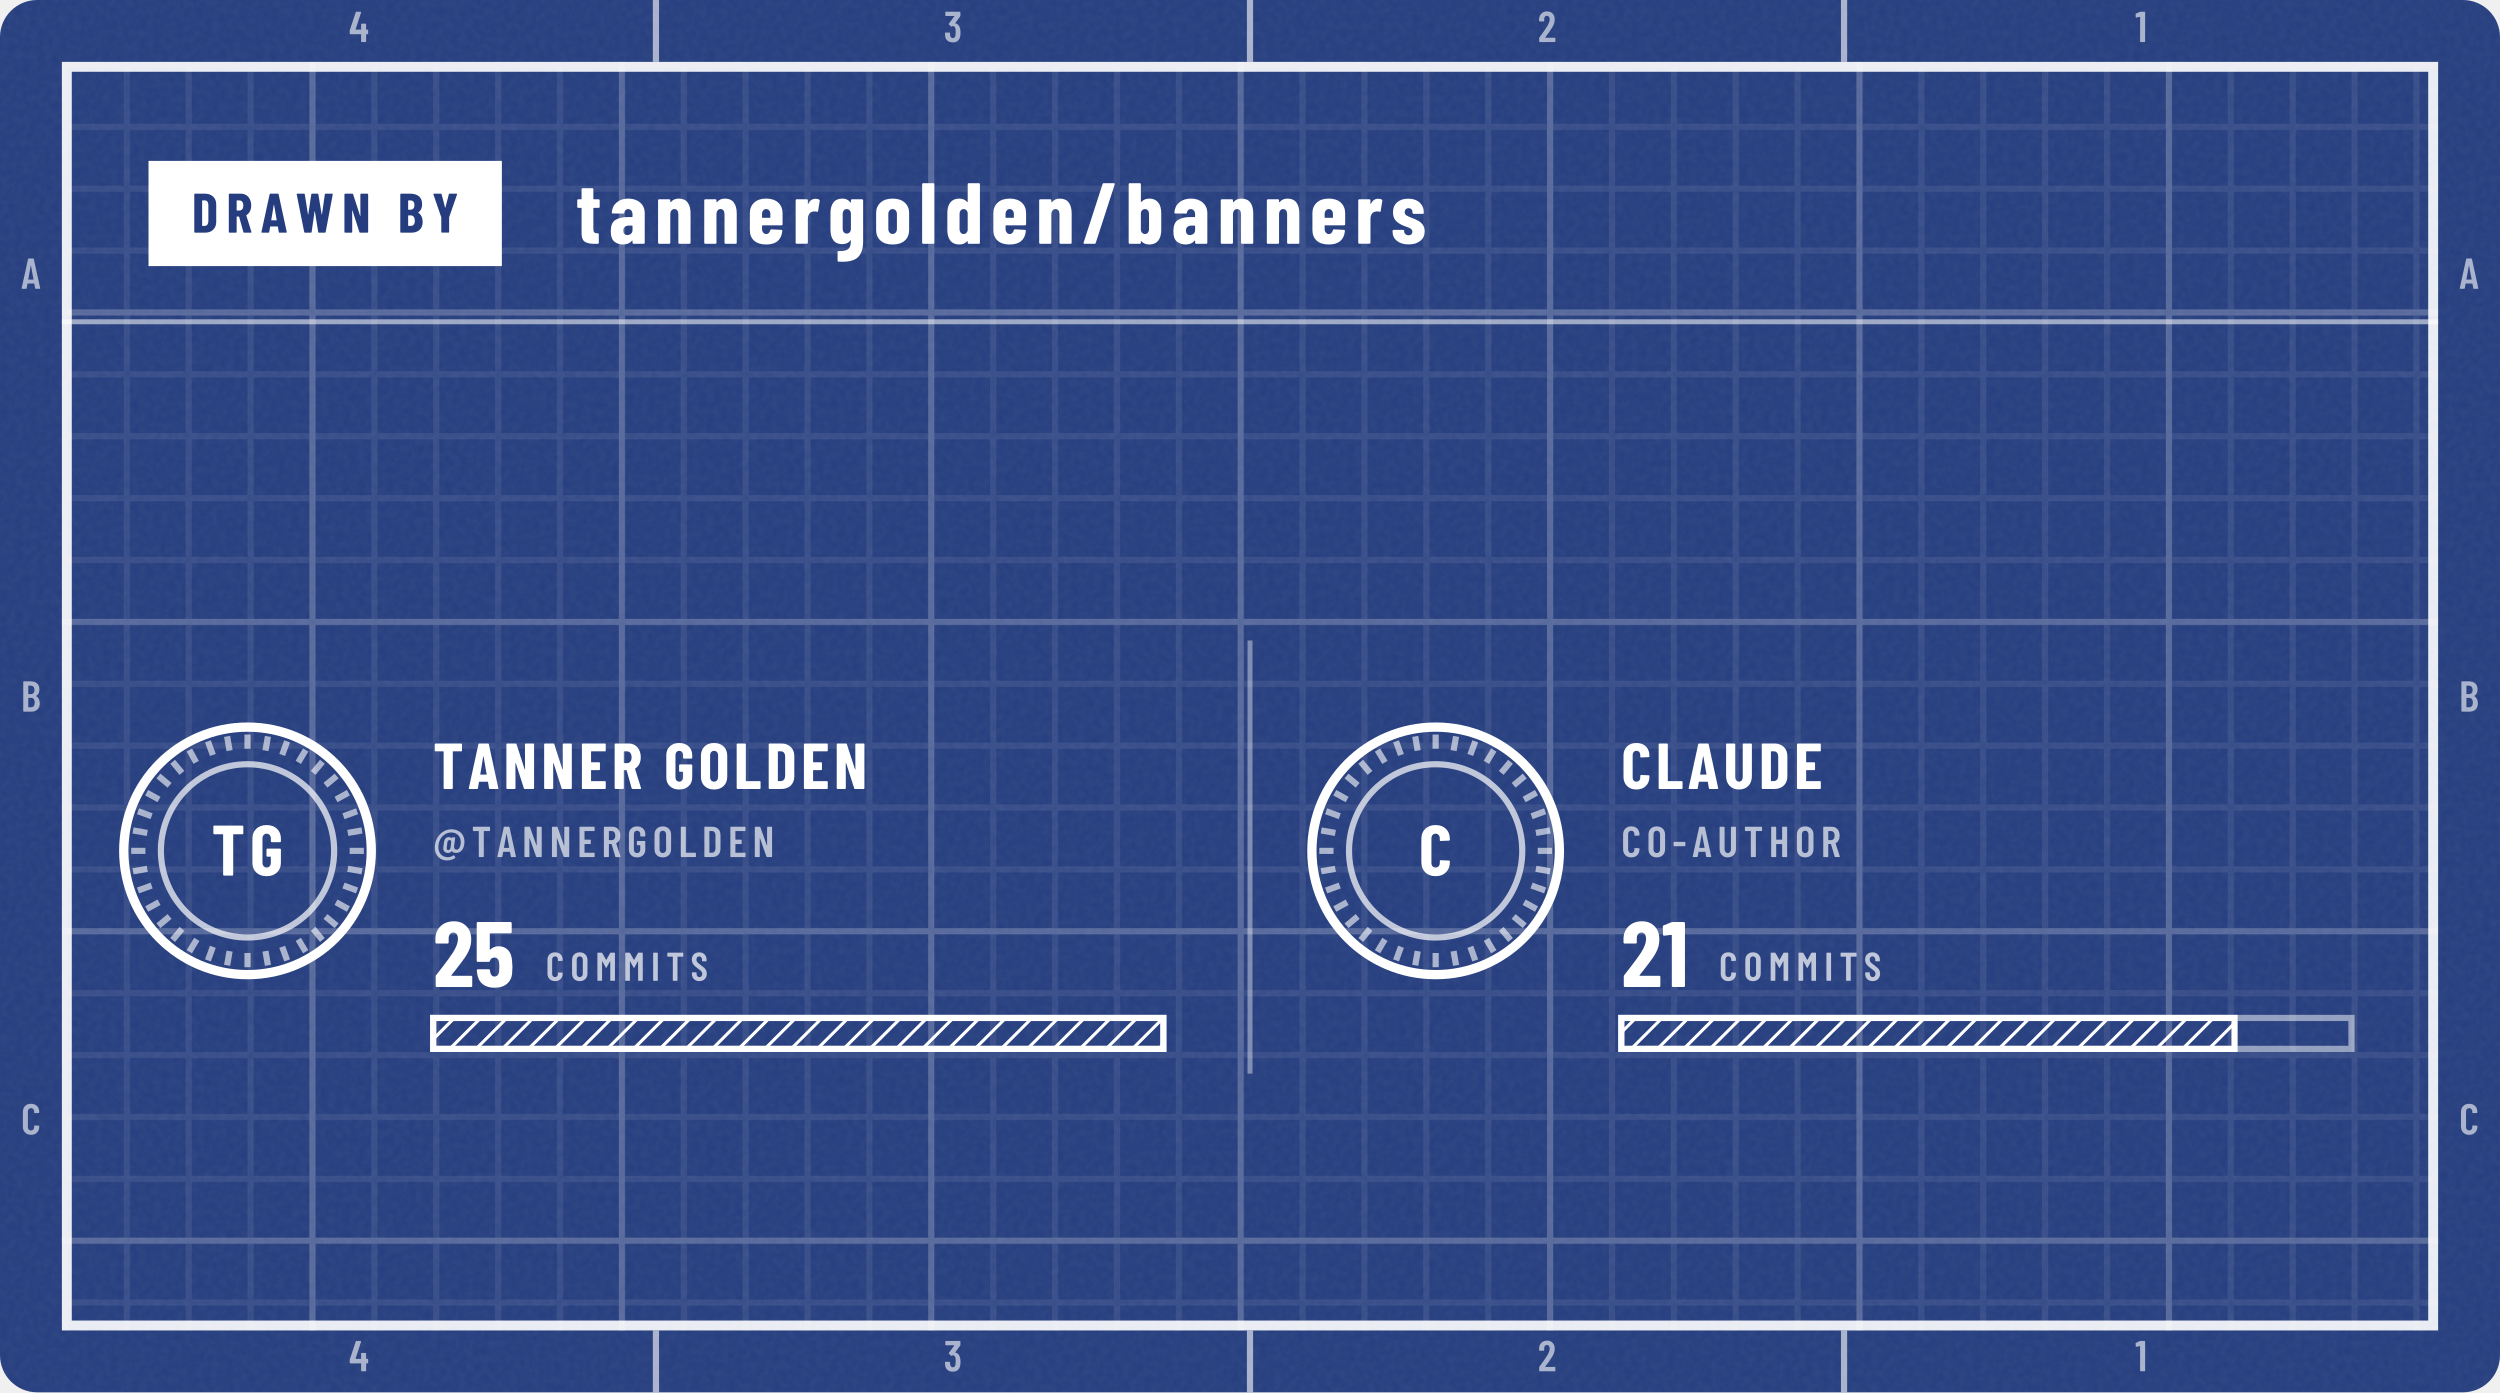
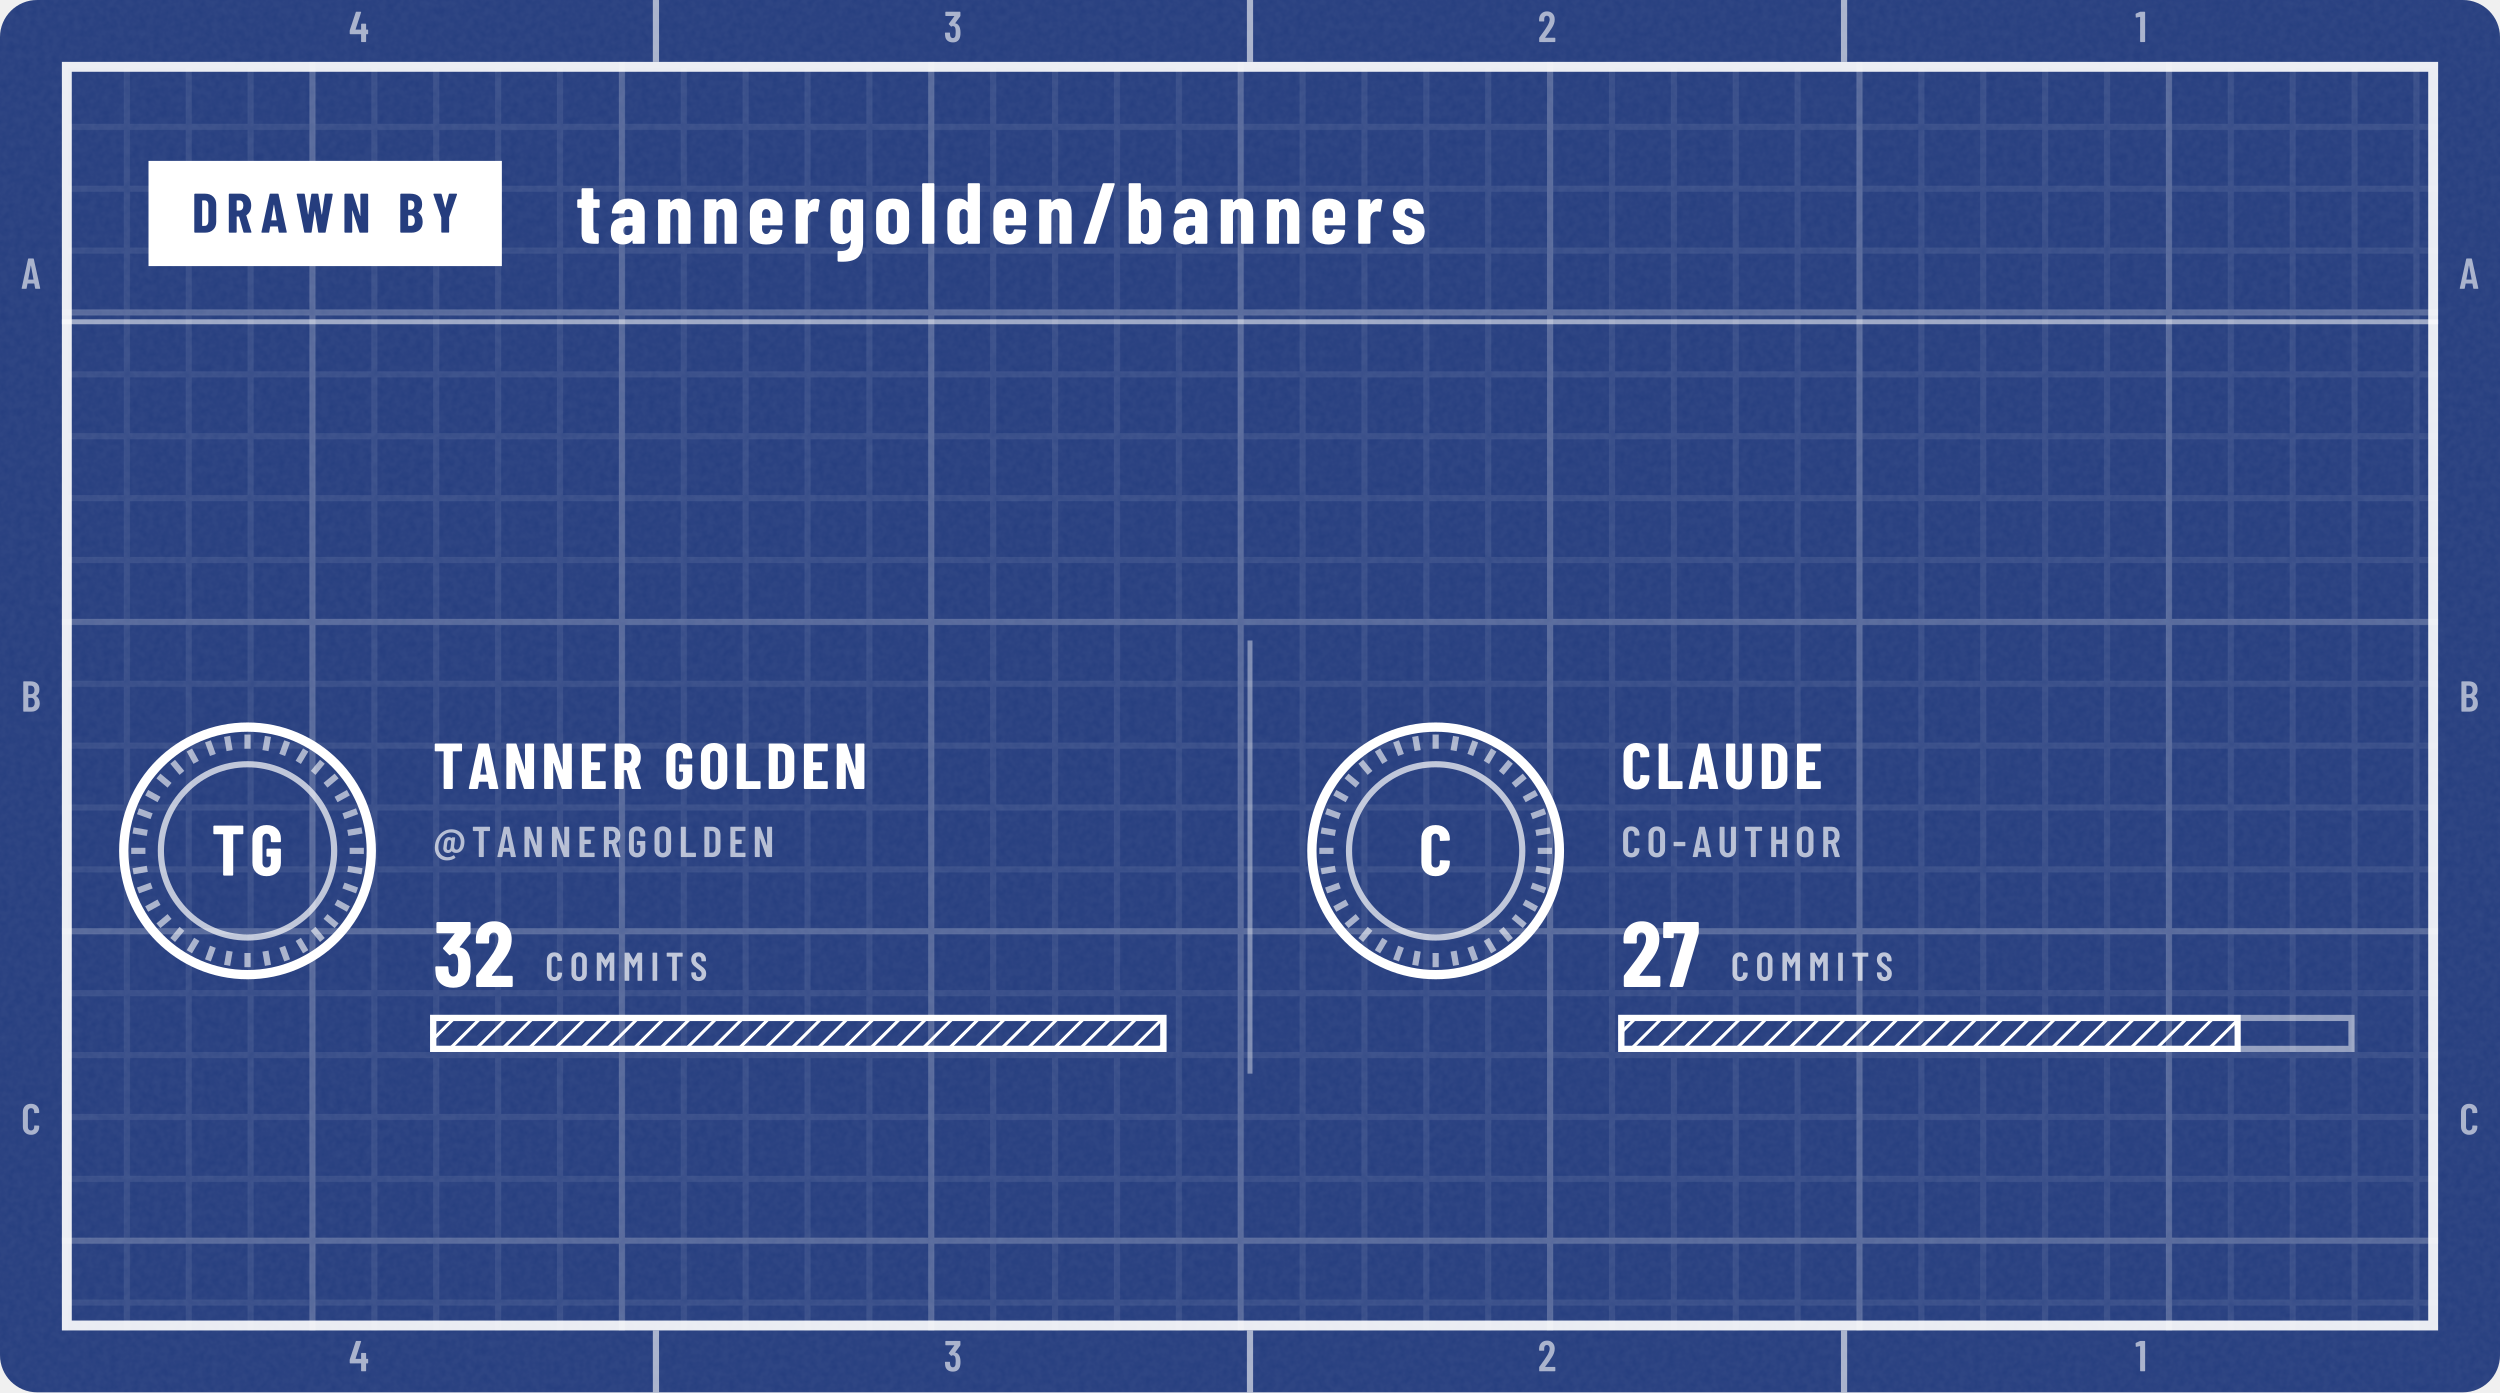
<svg xmlns="http://www.w3.org/2000/svg" width="404" height="225" viewBox="0 0 404 225" role="img" aria-labelledby="t d">
  <defs>
    <clipPath id="kc1">
      <rect x="0" y="0" width="404" height="225" rx="6" />
    </clipPath>
    <filter id="kn2" x="0" y="0" width="100%" height="100%">
      <feTurbulence type="fractalNoise" baseFrequency=".85" numOctaves="2" stitchTiles="stitch" />
      <feColorMatrix values="0 0 0 0 1 0 0 0 0 1 0 0 0 0 1 0 0 0 0.06 0" />
    </filter>
    <pattern id="kp3" width="10" height="10" patternUnits="userSpaceOnUse">
      <path d="M10 .5H.5V10" fill="none" stroke="#FFFFFF" stroke-opacity="0.075" />
    </pattern>
    <pattern id="kp4" width="50" height="50" patternUnits="userSpaceOnUse">
      <path d="M50 .5H.5V50" fill="none" stroke="#FFFFFF" stroke-opacity="0.16" />
    </pattern>
    <clipPath id="kc5">
      <rect x="10" y="10" width="384" height="205" />
    </clipPath>
    <pattern id="kh6" width="3" height="3" patternUnits="userSpaceOnUse" patternTransform="rotate(45)">
      <path d="M0 0V3" stroke="#FFFFFF" stroke-width="1" stroke-opacity="1" />
    </pattern>
    <path id="m45" d="M27 263V339Q27 344 30 348Q34 351 39 351H286Q291 351 294 348Q298 344 298 339V263Q298 258 294 254Q291 251 286 251H39Q34 251 30 254Q27 258 27 263Z" />
    <path id="m49" d="M122 700H218Q223 700 226 696Q230 693 230 688V12Q230 7 226 4Q223 0 218 0H126Q121 0 118 4Q114 7 114 12V576Q114 578 112 580Q111 582 109 581L27 565H24Q13 565 13 576L10 643Q10 653 18 657L107 697Q114 700 122 700Z" />
    <path id="m50" d="M173 100H392Q397 100 400 96Q404 93 404 88V12Q404 7 400 4Q397 0 392 0H43Q38 0 34 4Q31 7 31 12V92Q31 101 36 107L75 160Q114 212 152 266Q189 320 215 363Q273 459 273 522Q273 562 256 585Q238 608 209 608Q180 608 163 586Q146 563 147 526V487Q147 482 144 478Q140 475 135 475H41Q36 475 32 478Q29 482 29 487V530Q33 610 84 659Q134 708 214 708Q293 708 342 656Q390 605 390 521Q390 471 373 422Q356 373 319 317Q294 277 260 229Q225 181 214 166Q184 126 170 106Q168 104 169 102Q170 100 173 100Z" />
    <path id="m51" d="M387 218Q387 169 380 134Q368 66 326 29Q283 -8 210 -8Q134 -8 86 32Q38 73 32 143Q30 165 28 207Q28 219 40 219H132Q144 219 144 207Q146 173 148 156Q153 125 169 108Q185 92 210 92Q234 92 250 108Q266 123 271 152Q276 182 276 230Q276 281 269 315Q263 341 248 355Q233 369 210 369Q195 369 183 360Q177 356 174 356Q172 356 166 360L119 408Q115 412 115 417Q115 421 118 425L243 595Q245 597 244 599Q242 601 239 601H49Q44 601 40 604Q37 608 37 613V688Q37 693 40 696Q44 700 49 700H373Q378 700 382 696Q385 693 385 688V609Q385 602 380 594L266 438Q262 432 268 431Q309 426 338 392Q368 358 378 307Q387 267 387 218Z" />
    <path id="m52" d="M443 275V194Q443 189 440 186Q436 182 431 182H401Q396 182 396 177V12Q396 7 392 4Q389 0 384 0H292Q287 0 284 4Q280 7 280 12V177Q280 182 275 182H29Q24 182 20 186Q17 189 17 194V259Q17 268 19 274L158 690Q161 700 171 700H271Q277 700 280 696Q283 693 281 686L153 293Q152 287 157 287H275Q280 287 280 292V412Q280 417 284 420Q287 424 292 424H384Q389 424 392 420Q396 417 396 412V292Q396 287 401 287H431Q436 287 440 284Q443 280 443 275Z" />
    <path id="m64" d="M722 352Q722 327 719 301Q706 204 655 150Q604 95 529 95Q465 95 431 135Q427 138 424 134Q409 113 387 104Q365 94 343 94Q292 94 262 124Q233 154 233 201Q233 218 238 250L242 283Q244 307 250 347Q268 461 367 461Q380 461 394 456Q409 451 421 440Q428 435 428 442V444Q429 455 441 455H497Q509 455 508 442L484 258Q483 252 483 240Q483 206 499 188Q515 170 541 170Q577 170 602 206Q626 243 634 303Q637 326 637 346Q637 413 609 463Q581 513 530 540Q480 567 414 567Q342 567 279 530Q216 492 174 426Q132 359 122 275Q119 251 119 229Q119 156 149 104Q179 51 228 24Q277 -3 333 -3Q408 -3 468 39Q473 42 476 42Q482 42 485 36L511 -6Q513 -9 513 -14Q513 -19 508 -23Q472 -48 424 -63Q375 -78 319 -78Q239 -78 175 -42Q111 -5 74 62Q38 130 38 221Q38 253 42 280Q55 384 109 466Q163 549 246 595Q328 641 422 641Q510 641 578 605Q646 569 684 504Q722 438 722 352ZM400 212 403 233 404 243 414 326 416 343Q419 365 408 379Q398 393 379 393Q360 393 346 379Q332 365 329 343L326 322Q320 283 320 276L312 212Q311 188 321 174Q331 161 350 161Q369 161 382 175Q396 189 400 212Z" />
    <path id="m65" d="M325 11 306 116Q306 121 300 121H154Q148 121 148 116L129 11Q128 0 116 0H25Q11 0 14 13L162 689Q164 700 175 700H281Q292 700 294 689L442 13V9Q442 0 431 0H338Q326 0 325 11ZM171 212H282Q288 212 287 217L229 533Q228 536 226 536Q224 536 223 533L166 217Q165 212 171 212Z" />
    <path id="m66" d="M242 0H66Q61 0 58 4Q54 7 54 12V688Q54 693 58 696Q61 700 66 700H224Q319 700 373 652Q427 604 427 512Q427 409 354 365Q349 362 352 359Q391 334 413 292Q435 250 435 192Q435 100 382 50Q328 0 242 0ZM170 595V409Q170 404 175 404H226Q267 404 290 429Q313 454 313 500Q313 548 290 574Q267 600 226 600H175Q170 600 170 595ZM319 208Q319 260 296 290Q273 319 233 319H175Q170 319 170 314V106Q170 101 175 101H233Q273 101 296 129Q319 157 319 208Z" />
    <path id="m67" d="M42 180V521Q42 607 94 658Q145 708 230 708Q316 708 368 658Q420 607 420 521V509Q420 504 416 500Q413 496 408 496L315 492Q303 492 303 504V529Q303 564 283 586Q263 608 230 608Q198 608 178 586Q158 564 158 529V171Q158 136 178 114Q198 92 230 92Q263 92 283 114Q303 136 303 171V196Q303 201 306 204Q310 208 315 208L408 204Q413 204 416 200Q420 197 420 192V180Q420 95 368 44Q316 -8 230 -8Q145 -8 94 44Q42 95 42 180Z" />
    <path id="m68" d="M54 12V688Q54 693 58 696Q61 700 66 700H237Q323 700 374 648Q426 596 426 509V191Q426 104 374 52Q323 0 237 0H66Q61 0 58 4Q54 7 54 12ZM175 100 235 101Q268 101 288 128Q309 154 310 198V502Q310 547 290 574Q269 600 234 600H175Q170 600 170 595V105Q170 100 175 100Z" />
    <path id="m69" d="M391 600H175Q170 600 170 595V406Q170 401 175 401H303Q308 401 312 398Q315 394 315 389V312Q315 307 312 304Q308 300 303 300H175Q170 300 170 295V105Q170 100 175 100H391Q396 100 400 96Q403 93 403 88V12Q403 7 400 4Q396 0 391 0H66Q61 0 58 4Q54 7 54 12V688Q54 693 58 696Q61 700 66 700H391Q396 700 400 696Q403 693 403 688V612Q403 607 400 604Q396 600 391 600Z" />
    <path id="m71" d="M42 173V527Q42 609 94 658Q145 708 230 708Q315 708 368 658Q420 609 420 526V487Q420 482 416 478Q413 475 408 475H316Q311 475 308 478Q304 482 304 487V528Q304 564 284 586Q263 608 230 608Q197 608 177 586Q157 564 157 528V172Q157 136 177 114Q197 92 230 92Q263 92 284 114Q304 136 304 172V268Q304 273 299 273H238Q233 273 230 276Q226 280 226 285V358Q226 363 230 366Q233 370 238 370H408Q413 370 416 366Q420 363 420 358V173Q420 91 368 42Q315 -8 230 -8Q145 -8 94 42Q42 91 42 173Z" />
    <path id="m72" d="M319 700H411Q416 700 420 696Q423 693 423 688V12Q423 7 420 4Q416 0 411 0H319Q314 0 310 4Q307 7 307 12V295Q307 300 302 300H175Q170 300 170 295V12Q170 7 166 4Q163 0 158 0H66Q61 0 58 4Q54 7 54 12V688Q54 693 58 696Q61 700 66 700H158Q163 700 166 696Q170 693 170 688V406Q170 401 175 401H302Q307 401 307 406V688Q307 693 310 696Q314 700 319 700Z" />
    <path id="m73" d="M54 12V688Q54 693 58 696Q61 700 66 700H158Q163 700 166 696Q170 693 170 688V12Q170 7 166 4Q163 0 158 0H66Q61 0 58 4Q54 7 54 12Z" />
    <path id="m76" d="M54 12V688Q54 693 58 696Q61 700 66 700H158Q163 700 166 696Q170 693 170 688V105Q170 100 175 100H391Q396 100 400 96Q403 93 403 88V12Q403 7 400 4Q396 0 391 0H66Q61 0 58 4Q54 7 54 12Z" />
    <path id="m77" d="M383 700H475Q480 700 484 696Q487 693 487 688V12Q487 7 484 4Q480 0 475 0H383Q378 0 374 4Q371 7 371 12V484Q371 488 369 488Q367 488 365 485L278 327Q273 319 269 319Q265 319 260 327L173 485Q171 488 169 488Q167 488 167 484V12Q167 7 164 4Q160 0 155 0H63Q58 0 54 4Q51 7 51 12V688Q51 693 54 696Q58 700 63 700H155Q165 700 170 692L267 521Q270 517 273 521L368 692Q373 700 383 700Z" />
    <path id="m78" d="M350 700H441Q446 700 450 696Q453 693 453 688V12Q453 7 450 4Q446 0 441 0H336Q326 0 323 10L174 434Q173 437 170 436Q168 436 168 433L169 12Q169 7 166 4Q162 0 157 0H66Q61 0 58 4Q54 7 54 12V688Q54 693 58 696Q61 700 66 700H169Q179 700 182 690L332 269Q333 266 336 266Q338 267 338 270V688Q338 693 342 696Q345 700 350 700Z" />
    <path id="m79" d="M42 182V518Q42 604 94 656Q147 708 233 708Q319 708 372 656Q425 604 425 518V182Q425 96 372 44Q319 -8 233 -8Q147 -8 94 44Q42 96 42 182ZM309 177V523Q309 561 288 584Q267 608 233 608Q199 608 178 584Q158 561 158 523V177Q158 139 178 116Q199 92 233 92Q267 92 288 116Q309 139 309 177Z" />
    <path id="m82" d="M318 10 233 297Q231 301 228 301H175Q170 301 170 296V12Q170 7 166 4Q163 0 158 0H66Q61 0 58 4Q54 7 54 12V688Q54 693 58 696Q61 700 66 700H254Q307 700 348 674Q388 649 410 602Q433 556 433 496Q433 434 409 389Q385 344 342 321Q338 320 339 315L437 14Q438 12 438 9Q438 0 427 0H331Q321 0 318 10ZM170 595V396Q170 391 175 391H236Q272 391 294 419Q317 447 317 495Q317 543 294 572Q272 600 236 600H175Q170 600 170 595Z" />
    <path id="m83" d="M34 173V199Q34 204 38 208Q41 211 46 211H137Q142 211 146 208Q149 204 149 199V179Q149 140 168 116Q188 92 219 92Q250 92 270 114Q290 137 290 174Q290 200 279 219Q268 238 248 255Q228 272 184 304Q134 340 104 368Q73 396 52 436Q32 475 32 527Q32 610 82 659Q132 708 214 708Q297 708 348 656Q399 605 399 520V496Q399 491 396 488Q392 484 387 484H297Q292 484 288 488Q285 491 285 496V522Q285 561 266 584Q246 608 214 608Q184 608 165 586Q146 565 146 527Q146 491 166 466Q187 441 247 397Q308 352 339 324Q370 295 387 261Q404 227 404 180Q404 95 353 44Q302 -8 219 -8Q136 -8 85 42Q34 92 34 173Z" />
    <path id="m84" d="M425 688V612Q425 607 422 604Q418 600 413 600H286Q281 600 281 595V12Q281 7 278 4Q274 0 269 0H177Q172 0 168 4Q165 7 165 12V595Q165 600 160 600H40Q35 600 32 604Q28 607 28 612V688Q28 693 32 696Q35 700 40 700H413Q418 700 422 696Q425 693 425 688Z" />
    <path id="m85" d="M50 194V688Q50 693 54 696Q57 700 62 700H154Q159 700 162 696Q166 693 166 688V182Q166 142 186 117Q206 92 239 92Q272 92 292 117Q312 142 312 182V688Q312 693 316 696Q319 700 324 700H416Q421 700 424 696Q428 693 428 688V194Q428 103 376 48Q324 -8 239 -8Q153 -8 102 48Q50 103 50 194Z" />
    <path id="n47" d="M18 14 237 690Q240 700 250 700H367Q373 700 376 696Q379 693 377 686L158 10Q155 0 145 0H28Q22 0 19 4Q16 7 18 14Z" />
-     <path id="n49" d="M115 700H236Q241 700 244 696Q248 693 248 688V12Q248 7 244 4Q241 0 236 0H119Q114 0 110 4Q107 7 107 12V558Q107 562 102 562L25 553H23Q12 553 12 564L9 650Q9 660 18 664L100 697Q108 700 115 700Z" />
    <path id="n50" d="M200 121H409Q414 121 418 118Q421 114 421 109V12Q421 7 418 4Q414 0 409 0H39Q34 0 30 4Q27 7 27 12V113Q27 122 32 128Q72 181 88 200Q176 313 213 371Q267 457 267 516Q267 550 254 568Q240 587 217 587Q194 587 180 568Q166 550 167 521V480Q167 475 164 472Q160 468 155 468H36Q31 468 28 472Q24 475 24 480V527Q28 609 83 658Q138 708 223 708Q307 708 358 655Q410 602 410 515Q410 463 394 416Q377 369 340 315Q312 274 244 187L197 127Q195 125 196 123Q197 121 200 121Z" />
-     <path id="n53" d="M416 218Q416 185 413 155Q409 78 358 35Q308 -8 223 -8Q143 -8 94 32Q45 72 35 151L32 179Q32 191 44 191H161Q173 191 174 179Q174 173 176 163Q185 113 223 113Q243 113 256 126Q268 140 272 164Q275 190 275 219Q275 240 271 270Q267 293 254 305Q242 317 223 317Q185 317 174 282Q171 271 161 271H43Q38 271 34 274Q31 278 31 283V688Q31 693 34 696Q38 700 43 700H396Q401 700 404 696Q408 693 408 688V591Q408 586 404 582Q401 579 396 579H177Q172 579 172 574V406Q172 403 174 402Q176 401 178 404Q195 421 218 430Q241 439 267 439Q331 439 370 397Q408 355 412 280Q416 242 416 218Z" />
+     <path id="n51" d="M404 222Q404 178 400 147Q392 75 344 34Q297 -8 217 -8Q134 -8 82 36Q30 80 26 153Q23 180 23 211Q23 223 35 223H152Q164 223 164 211Q164 188 167 168Q170 142 183 128Q196 113 217 113Q237 113 250 127Q263 141 267 165Q270 200 270 237Q270 284 265 311Q261 334 248 346Q236 359 217 359Q202 359 187 346Q181 342 179 342Q175 342 170 347L110 408Q106 412 106 417Q106 421 109 425L230 574Q232 576 231 578Q230 580 227 580H47Q42 580 38 584Q35 587 35 592V688Q35 693 38 696Q42 700 47 700H391Q396 700 400 696Q403 693 403 688V588Q403 580 398 573L286 432Q285 430 285 428Q285 426 287 426Q331 422 362 386Q392 350 399 296Q404 258 404 222Z" />
+     <path id="n55" d="M83 14 246 573Q248 579 242 579H132Q127 579 127 574V539Q127 534 124 530Q120 527 115 527H25Q20 527 16 530Q13 534 13 539L14 688Q14 693 18 696Q21 700 26 700H385Q390 700 394 696Q397 693 397 688V586Q397 582 395 572L230 10Q227 0 217 0H93Q87 0 84 4Q81 8 83 14Z" />
    <path id="n65" d="M325 11 309 107Q309 112 303 112H176Q170 112 170 107L154 11Q153 0 141 0H24Q11 0 14 13L161 689Q163 700 174 700H309Q320 700 322 689L468 13L469 9Q469 0 458 0H338Q326 0 325 11ZM194 221H284Q289 221 288 226L241 499Q240 502 238 502Q236 502 235 499L190 226Q190 221 194 221Z" />
    <path id="n66" d="M245 0H56Q51 0 48 4Q44 7 44 12V688Q44 693 48 696Q51 700 56 700H223Q323 700 380 652Q436 604 436 509Q436 410 368 365Q364 362 367 359Q446 303 446 193Q446 100 390 50Q334 0 245 0ZM185 574V417Q185 412 190 412H226Q260 412 279 434Q298 455 298 494Q298 535 280 557Q261 579 226 579H190Q185 579 185 574ZM305 214Q305 258 286 284Q267 310 235 310H190Q185 310 185 305V127Q185 122 190 122H234Q267 122 286 146Q305 170 305 214Z" />
    <path id="n67" d="M34 189V513Q34 602 88 655Q143 708 233 708Q324 708 378 655Q433 602 433 513V502Q433 497 430 494Q426 490 421 490L304 485Q292 485 292 496V522Q292 551 276 569Q260 587 233 587Q207 587 191 569Q175 551 175 522V177Q175 148 191 130Q207 113 233 113Q260 113 276 130Q292 148 292 177V204Q292 209 296 212Q299 216 304 216L421 211Q426 211 430 208Q433 204 433 199V189Q433 99 378 46Q323 -8 233 -8Q143 -8 88 46Q34 99 34 189Z" />
    <path id="n68" d="M44 12V688Q44 693 48 696Q51 700 56 700H237Q328 700 383 647Q438 594 438 506V194Q438 106 383 53Q328 0 237 0H56Q51 0 48 4Q44 7 44 12ZM190 121 235 122Q262 123 279 145Q296 167 297 203V497Q297 535 280 557Q263 579 234 579H190Q185 579 185 574V126Q185 121 190 121Z" />
    <path id="n69" d="M399 579H190Q185 579 185 574V416Q185 411 190 411H310Q315 411 318 408Q322 404 322 399V302Q322 297 318 294Q315 290 310 290H190Q185 290 185 285V126Q185 121 190 121H399Q404 121 408 118Q411 114 411 109V12Q411 7 408 4Q404 0 399 0H56Q51 0 48 4Q44 7 44 12V688Q44 693 48 696Q51 700 56 700H399Q404 700 408 696Q411 693 411 688V591Q411 586 408 582Q404 579 399 579Z" />
    <path id="n71" d="M34 181V519Q34 605 88 656Q143 708 233 708Q323 708 378 656Q433 604 433 518V480Q433 475 430 472Q426 468 421 468H304Q299 468 296 472Q292 475 292 480V520Q292 550 276 568Q260 587 233 587Q207 587 191 568Q175 550 175 520V180Q175 150 191 132Q207 113 233 113Q260 113 276 132Q292 150 292 180V260Q292 265 287 265H243Q238 265 234 268Q231 272 231 277V366Q231 371 234 374Q238 378 243 378H421Q426 378 430 374Q433 371 433 366V181Q433 95 378 44Q323 -8 233 -8Q143 -8 88 44Q34 95 34 181Z" />
    <path id="n76" d="M44 12V688Q44 693 48 696Q51 700 56 700H173Q178 700 182 696Q185 693 185 688V126Q185 121 190 121H400Q405 121 408 118Q412 114 412 109V12Q412 7 408 4Q405 0 400 0H56Q51 0 48 4Q44 7 44 12Z" />
    <path id="n78" d="M342 700H458Q463 700 466 696Q470 693 470 688V12Q470 7 466 4Q463 0 458 0H326Q316 0 313 10L189 397Q188 400 186 400Q183 399 183 396L184 12Q184 7 180 4Q177 0 172 0H56Q51 0 48 4Q44 7 44 12V688Q44 693 48 696Q51 700 56 700H187Q197 700 200 690L325 303Q326 300 328 300Q331 301 331 304L330 688Q330 693 334 696Q337 700 342 700Z" />
    <path id="n79" d="M34 190V510Q34 600 89 654Q144 708 236 708Q328 708 384 654Q439 600 439 510V190Q439 100 384 46Q328 -8 236 -8Q144 -8 89 46Q34 100 34 190ZM298 184V516Q298 548 281 568Q264 587 236 587Q208 587 192 568Q175 548 175 516V184Q175 152 192 132Q208 113 236 113Q264 113 281 132Q298 152 298 184Z" />
    <path id="n82" d="M306 10 229 286Q227 290 224 290H190Q185 290 185 285V12Q185 7 182 4Q178 0 173 0H56Q51 0 48 4Q44 7 44 12V688Q44 693 48 696Q51 700 56 700H258Q313 700 356 674Q399 647 422 599Q446 551 446 489Q446 430 424 385Q401 340 361 315Q359 314 358 312Q357 311 358 309L450 14L451 10Q451 0 440 0H320Q309 0 306 10ZM185 574V403Q185 398 190 398H235Q266 398 286 422Q305 447 305 488Q305 530 286 554Q266 579 235 579H190Q185 579 185 574Z" />
    <path id="n84" d="M444 688V591Q444 586 440 582Q437 579 432 579H307Q302 579 302 574V12Q302 7 298 4Q295 0 290 0H173Q168 0 164 4Q161 7 161 12V574Q161 579 156 579H36Q31 579 28 582Q24 586 24 591V688Q24 693 28 696Q31 700 36 700H432Q437 700 440 696Q444 693 444 688Z" />
    <path id="n85" d="M41 199V688Q41 693 44 696Q48 700 53 700H170Q175 700 178 696Q182 693 182 688V185Q182 153 198 133Q214 113 240 113Q266 113 282 133Q297 153 297 185V688Q297 693 300 696Q304 700 309 700H426Q431 700 434 696Q438 693 438 688V199Q438 105 384 48Q329 -8 240 -8Q150 -8 96 48Q41 105 41 199Z" />
    <path id="n87" d="M156 11 21 687 20 691Q20 700 31 700H153Q165 700 166 689L223 329Q224 325 226 325Q228 325 229 329L283 689Q284 700 296 700H397Q409 700 410 689L469 329Q470 325 472 325Q474 325 475 329L526 689Q527 700 539 700H657Q670 700 668 687L541 11Q540 0 528 0H420Q408 0 407 11L348 381Q347 385 345 385Q343 385 342 381L289 11Q288 0 276 0H169Q158 0 156 11Z" />
    <path id="n89" d="M166 13V273L165 279L25 686Q24 688 24 691Q24 700 35 700H158Q169 700 172 690L234 451Q235 448 237 448Q239 448 240 451L302 690Q305 700 316 700H439Q445 700 448 696Q451 693 449 686L308 279L307 273V13Q307 8 304 4Q300 1 295 1H178Q173 1 170 4Q166 8 166 13Z" />
    <path id="n97" d="M415 355V12Q415 7 412 4Q408 0 403 0H286Q281 0 278 4Q274 7 274 12V34Q274 37 272 38Q270 39 268 36Q235 -6 166 -8Q108 -8 66 24Q23 56 23 146Q23 239 74 274Q126 309 223 309H269Q274 309 274 314V339Q274 366 260 384Q245 401 223 401Q206 401 194 390Q183 380 180 361Q179 349 167 349L47 350Q35 350 35 362Q40 435 92 478Q144 522 224 522Q309 522 362 476Q415 430 415 355ZM274 158V205Q274 210 269 210H228Q201 210 184 194Q168 179 168 152Q168 127 180 114Q193 101 214 101Q237 101 256 116Q274 132 274 158Z" />
    <path id="n98" d="M414 354V160Q414 81 379 36Q344 -8 275 -8Q219 -8 185 30Q183 32 181 32Q179 31 179 28V12Q179 7 176 4Q172 0 167 0H50Q45 0 42 4Q38 7 38 12V688Q38 693 42 696Q45 700 50 700H167Q172 700 176 696Q179 693 179 688V485Q179 483 181 483Q185 483 189 488Q223 522 275 522Q343 522 378 478Q414 435 414 354ZM226 401Q208 401 195 389Q182 377 179 357V157Q182 137 195 125Q208 113 226 113Q247 113 260 129Q273 145 273 170V344Q273 369 260 385Q247 401 226 401Z" />
    <path id="n100" d="M278 700H395Q400 700 404 696Q407 693 407 688V12Q407 7 404 4Q400 0 395 0H278Q273 0 270 4Q266 7 266 12V28Q266 31 264 32Q262 32 260 30Q226 -8 170 -8Q101 -8 66 36Q31 81 31 160V354Q31 435 66 478Q102 522 170 522Q192 522 216 514Q240 505 260 483Q262 481 264 482Q266 482 266 485V688Q266 693 270 696Q273 700 278 700ZM266 157V357Q263 377 250 389Q237 401 219 401Q198 401 185 385Q172 369 172 344V170Q172 145 185 129Q198 113 219 113Q237 113 250 125Q263 137 266 157Z" />
    <path id="n101" d="M397 213H177Q172 213 172 208V171Q172 146 186 130Q199 113 220 113Q239 113 251 126Q263 138 267 157Q270 167 280 167L395 161Q400 161 404 158Q407 154 406 148Q399 71 352 32Q306 -8 220 -8Q131 -8 81 36Q31 81 31 160V354Q31 430 82 476Q132 522 220 522Q308 522 358 476Q409 430 409 354V225Q409 220 406 216Q402 213 397 213ZM172 344V305Q172 300 177 300H263Q268 300 268 305V344Q268 369 254 385Q241 401 220 401Q199 401 186 385Q172 369 172 344Z" />
    <path id="n103" d="M279 514H396Q401 514 404 510Q408 507 408 502V24Q408 -87 356 -147Q303 -207 167 -207Q140 -207 125 -206Q113 -205 113 -193V-95Q113 -82 126 -84Q185 -86 216 -72Q246 -59 256 -32Q267 -5 267 39Q267 42 265 42Q263 42 261 39Q243 15 218 6Q192 -4 168 -4Q99 -4 65 40Q31 85 31 164V354Q31 435 66 478Q100 522 168 522Q229 522 261 477Q263 474 265 475Q267 476 267 479V502Q267 507 270 510Q274 514 279 514ZM267 175V344Q267 369 254 385Q240 401 219 401Q198 401 185 385Q172 369 172 344V175Q172 150 185 134Q198 118 219 118Q240 118 254 134Q267 150 267 175Z" />
    <path id="n108" d="M34 12V688Q34 693 38 696Q41 700 46 700H163Q168 700 172 696Q175 693 175 688V12Q175 7 172 4Q168 0 163 0H46Q41 0 38 4Q34 7 34 12Z" />
    <path id="n110" d="M413 351V12Q413 7 410 4Q406 0 401 0H284Q279 0 276 4Q272 7 272 12V340Q272 369 260 385Q249 401 227 401Q204 401 192 384Q179 368 179 338V12Q179 7 176 4Q172 0 167 0H50Q45 0 42 4Q38 7 38 12V502Q38 507 42 510Q45 514 50 514H167Q172 514 176 510Q179 507 179 502V483Q179 480 182 480Q184 480 188 484Q220 522 277 522Q345 522 379 477Q413 432 413 351Z" />
    <path id="n111" d="M31 160V354Q31 430 82 476Q133 522 221 522Q310 522 361 476Q412 430 412 354V160Q412 82 362 37Q311 -8 221 -8Q132 -8 82 37Q31 82 31 160ZM271 171V344Q271 369 257 385Q243 401 221 401Q199 401 186 385Q172 369 172 344V171Q172 146 186 130Q199 114 221 114Q243 114 257 130Q271 146 271 171Z" />
    <path id="n114" d="M310 510Q318 505 316 495L297 378Q296 367 283 370Q272 374 256 374Q241 374 230 370Q207 366 193 342Q179 319 179 288V13Q179 8 176 4Q172 1 167 1H50Q45 1 42 4Q38 8 38 13V502Q38 507 42 510Q45 514 50 514H167Q172 514 176 510Q179 507 179 502V463Q179 459 180 458Q182 458 184 461Q211 520 268 520Q295 520 310 510Z" />
    <path id="n115" d="M24 142V149Q24 154 28 158Q31 161 36 161H146Q151 161 154 158Q158 154 158 149V146Q158 125 173 112Q188 98 210 98Q230 98 242 110Q253 121 253 139Q253 161 234 174Q215 186 192 194Q168 203 159 206Q104 226 66 262Q29 297 29 364Q29 437 77 479Q125 521 205 521Q288 521 336 477Q385 433 385 358Q385 353 382 350Q378 346 373 346H266Q261 346 258 350Q254 353 254 358V366Q254 386 242 398Q229 411 209 411Q188 411 176 398Q164 384 164 366Q164 342 184 328Q205 315 247 299Q290 283 320 266Q351 250 373 220Q395 189 395 143Q395 74 344 34Q294 -7 210 -7Q125 -7 74 34Q24 74 24 142Z" />
    <path id="n116" d="M260 415H204Q199 415 199 410V172Q199 143 210 132Q221 121 243 122H250Q255 122 258 118Q262 115 262 110V12Q262 7 258 4Q255 0 250 0H210Q137 0 100 24Q63 49 63 118V410Q63 415 58 415H25Q20 415 16 418Q13 422 13 427V502Q13 507 16 510Q20 514 25 514H58Q63 514 63 519V630Q63 635 66 638Q70 642 75 642H187Q192 642 196 638Q199 635 199 630V519Q199 514 204 514H260Q265 514 268 510Q272 507 272 502V427Q272 422 268 418Q265 415 260 415Z" />
  </defs>
  <rect y="0" width="404" height="225" rx="6" fill="#253D7E" />
  <rect y="0" width="404" height="225" clip-path="url(#kc1)" filter="url(#kn2)" />
  <g clip-path="url(#kc5)">
    <rect y="0" width="404" height="225" fill="url(#kp3)" />
    <rect y="0" width="404" height="225" fill="url(#kp4)" />
  </g>
  <rect x="10.8" y="10.8" width="382.4" height="203.4" fill="none" stroke="#FFFFFF" stroke-opacity="0.9" stroke-width="1.6" />
  <path d="M106 0V10M106 215V225M202 0V10M202 215V225M298 0V10M298 215V225" stroke="#FFFFFF" stroke-opacity="0.6" />
  <g transform="scale(0.007 -0.007)" fill="#FFFFFF" fill-opacity="0.6">
    <use href="#m52" x="8056" y="-971" />
    <use href="#m52" x="8056" y="-31657" />
    <use href="#m51" x="21787" y="-971" />
    <use href="#m51" x="21787" y="-31657" />
    <use href="#m50" x="35502" y="-971" />
    <use href="#m50" x="35502" y="-31657" />
    <use href="#m49" x="49292" y="-971" />
    <use href="#m49" x="49292" y="-31657" />
    <use href="#m65" x="486" y="-6667" />
    <use href="#m65" x="56772" y="-6667" />
    <use href="#m66" x="483" y="-16429" />
    <use href="#m66" x="56769" y="-16429" />
    <use href="#m67" x="486" y="-26190" />
    <use href="#m67" x="56772" y="-26190" />
  </g>
  <rect x="24" y="26" width="57.1" height="17" fill="#FFFFFF" />
  <g transform="translate(31 37.6) scale(0.009 -0.009)" fill="#253D7E">
    <use href="#n68" x="0" />
    <use href="#n82" x="620" />
    <use href="#n65" x="1236" />
    <use href="#n87" x="1862" />
    <use href="#n78" x="2696" />
    <use href="#n66" x="3699" />
    <use href="#n89" x="4313" />
  </g>
  <g transform="translate(93.1 39.4) scale(0.014 -0.014)" fill="#FFFFFF">
    <use href="#n116" x="0" />
    <use href="#n97" x="377" />
    <use href="#n110" x="908" />
    <use href="#n110" x="1441" />
    <use href="#n101" x="1974" />
    <use href="#n114" x="2496" />
    <use href="#n103" x="2905" />
    <use href="#n111" x="3432" />
    <use href="#n108" x="3960" />
    <use href="#n100" x="4254" />
    <use href="#n101" x="4785" />
    <use href="#n110" x="5307" />
    <use href="#n47" x="5840" />
    <use href="#n98" x="6340" />
    <use href="#n97" x="6871" />
    <use href="#n110" x="7403" />
    <use href="#n110" x="7935" />
    <use href="#n101" x="8468" />
    <use href="#n114" x="8990" />
    <use href="#n115" x="9400" />
  </g>
  <path d="M10 52H394" fill="none" stroke="#FFFFFF" stroke-opacity="0.55" stroke-width=".8" />
  <circle cx="40" cy="137.5" r="20" fill="none" stroke="#FFFFFF" stroke-width="1.5" />
  <circle cx="40" cy="137.5" r="14" fill="none" stroke="#FFFFFF" stroke-opacity="0.7" />
  <path d="M56.5 137.5L58.8 137.5M56.2 140.4L58.5 140.8M55.5 143.1L57.7 143.9M54.3 145.8L56.3 146.9M52.6 148.1L54.4 149.6M50.6 150.1L52.1 151.9M48.2 151.8L49.4 153.8M45.6 153L46.4 155.2M42.9 153.7L43.3 156M40 154L40 156.3M37.1 153.7L36.7 156M34.4 153L33.6 155.2M31.8 151.8L30.6 153.8M29.4 150.1L27.9 151.9M27.4 148.1L25.6 149.6M25.7 145.8L23.7 146.9M24.5 143.1L22.3 143.9M23.8 140.4L21.5 140.8M23.5 137.5L21.2 137.5M23.8 134.6L21.5 134.2M24.5 131.9L22.3 131.1M25.7 129.2L23.7 128.1M27.4 126.9L25.6 125.4M29.4 124.9L27.9 123.1M31.7 123.2L30.6 121.2M34.4 122L33.6 119.8M37.1 121.3L36.7 119M40 121L40 118.7M42.9 121.3L43.3 119M45.6 122L46.4 119.8M48.2 123.2L49.4 121.2M50.6 124.9L52.1 123.1M52.6 126.9L54.4 125.4M54.3 129.2L56.3 128.1M55.5 131.9L57.7 131.1M56.2 134.6L58.5 134.2" fill="none" stroke="#FFFFFF" stroke-opacity="0.6" />
  <g transform="translate(34.2 141.5) scale(0.01154 -0.01154)" fill="#FFFFFF">
    <use href="#n84" x="0" />
    <use href="#n71" x="537" />
  </g>
  <g transform="translate(70 127.5) scale(0.0105 -0.0105)" fill="#FFFFFF">
    <use href="#n84" x="0" />
    <use href="#n65" x="535" />
    <use href="#n78" x="1083" />
    <use href="#n78" x="1664" />
    <use href="#n69" x="2245" />
    <use href="#n82" x="2749" />
    <use href="#n71" x="3554" />
    <use href="#n79" x="4087" />
    <use href="#n76" x="4627" />
    <use href="#n68" x="5120" />
    <use href="#n69" x="5662" />
    <use href="#n78" x="6167" />
  </g>
  <g transform="translate(70 138.5) scale(0.007 -0.007)" fill="#FFFFFF" fill-opacity="0.66">
    <use href="#m64" x="0" />
    <use href="#m84" x="888" />
    <use href="#m65" x="1468" />
    <use href="#m78" x="2053" />
    <use href="#m78" x="2688" />
    <use href="#m69" x="3324" />
    <use href="#m82" x="3887" />
    <use href="#m71" x="4477" />
    <use href="#m79" x="5068" />
    <use href="#m76" x="5663" />
    <use href="#m68" x="6207" />
    <use href="#m69" x="6807" />
    <use href="#m78" x="7371" />
  </g>
  <g transform="translate(70 159.5) scale(0.015 -0.015)" fill="#FFFFFF">
-     <use href="#n50" x="0" />
-     <use href="#n53" x="438" />
-   </g>
-   <g transform="translate(88.2 158.5) scale(0.0065 -0.0065)" fill="#FFFFFF" fill-opacity="0.7">
+     <use href="#n51" x="0" />
+     <use href="#n50" x="436" />
+   </g>
+   <g transform="translate(88.1 158.5) scale(0.0065 -0.0065)" fill="#FFFFFF" fill-opacity="0.7">
    <use href="#m67" x="0" />
    <use href="#m79" x="611" />
    <use href="#m77" x="1232" />
    <use href="#m77" x="1924" />
    <use href="#m73" x="2615" />
    <use href="#m84" x="2993" />
    <use href="#m83" x="3599" />
  </g>
  <rect x="70" y="164.5" width="118" height="5" fill="none" stroke="#FFFFFF" stroke-opacity="0.5" />
  <rect x="70" y="164.5" width="118" height="5" fill="url(#kh6)" stroke="#FFFFFF" stroke-width="1" />
  <path d="M202 103.5V173.5" fill="none" stroke="#FFFFFF" stroke-opacity="0.4" stroke-width=".8" />
  <circle cx="232" cy="137.5" r="20" fill="none" stroke="#FFFFFF" stroke-width="1.5" />
  <circle cx="232" cy="137.5" r="14" fill="none" stroke="#FFFFFF" stroke-opacity="0.7" />
  <path d="M248.5 137.5L250.8 137.5M248.2 140.4L250.5 140.8M247.5 143.1L249.7 143.9M246.3 145.8L248.3 146.9M244.6 148.1L246.4 149.6M242.6 150.1L244.1 151.9M240.2 151.8L241.4 153.8M237.6 153L238.4 155.2M234.9 153.7L235.3 156M232 154L232 156.3M229.1 153.7L228.7 156M226.4 153L225.6 155.2M223.8 151.8L222.6 153.8M221.4 150.1L219.9 151.9M219.4 148.1L217.6 149.6M217.7 145.8L215.7 146.9M216.5 143.1L214.3 143.9M215.8 140.4L213.5 140.8M215.5 137.5L213.2 137.5M215.8 134.6L213.5 134.2M216.5 131.9L214.3 131.1M217.7 129.2L215.7 128.1M219.4 126.9L217.6 125.4M221.4 124.9L219.9 123.1M223.8 123.2L222.6 121.2M226.4 122L225.6 119.8M229.1 121.3L228.7 119M232 121L232 118.7M234.9 121.3L235.3 119M237.6 122L238.4 119.8M240.2 123.2L241.4 121.2M242.6 124.9L244.1 123.1M244.6 126.9L246.4 125.4M246.3 129.2L248.3 128.1M247.5 131.9L249.7 131.1M248.2 134.6L250.5 134.2" fill="none" stroke="#FFFFFF" stroke-opacity="0.6" />
  <g transform="translate(229.3 141.5) scale(0.01154 -0.01154)" fill="#FFFFFF">
    <use href="#n67" x="0" />
  </g>
  <g transform="translate(262 127.5) scale(0.0105 -0.0105)" fill="#FFFFFF">
    <use href="#n67" x="0" />
    <use href="#n76" x="531" />
    <use href="#n65" x="1023" />
    <use href="#n85" x="1572" />
    <use href="#n68" x="2118" />
    <use href="#n69" x="2660" />
  </g>
  <g transform="translate(262 138.5) scale(0.007 -0.007)" fill="#FFFFFF" fill-opacity="0.66">
    <use href="#m67" x="0" />
    <use href="#m79" x="586" />
    <use href="#m45" x="1181" />
    <use href="#m65" x="1635" />
    <use href="#m85" x="2219" />
    <use href="#m84" x="2826" />
    <use href="#m72" x="3406" />
    <use href="#m79" x="4012" />
    <use href="#m82" x="4608" />
  </g>
  <g transform="translate(262 159.5) scale(0.015 -0.015)" fill="#FFFFFF">
    <use href="#n50" x="0" />
-     <use href="#n49" x="438" />
-   </g>
-   <g transform="translate(277.8 158.5) scale(0.0065 -0.0065)" fill="#FFFFFF" fill-opacity="0.7">
+     <use href="#n55" x="438" />
+   </g>
+   <g transform="translate(279.7 158.5) scale(0.0065 -0.0065)" fill="#FFFFFF" fill-opacity="0.7">
    <use href="#m67" x="0" />
    <use href="#m79" x="611" />
    <use href="#m77" x="1232" />
    <use href="#m77" x="1924" />
    <use href="#m73" x="2615" />
    <use href="#m84" x="2993" />
    <use href="#m83" x="3599" />
  </g>
  <rect x="262" y="164.5" width="118" height="5" fill="none" stroke="#FFFFFF" stroke-opacity="0.5" />
-   <rect x="262" y="164.5" width="99.1" height="5" fill="url(#kh6)" stroke="#FFFFFF" stroke-width="1" />
+   <rect x="262" y="164.5" width="99.6" height="5" fill="url(#kh6)" stroke="#FFFFFF" stroke-width="1" />
</svg>
